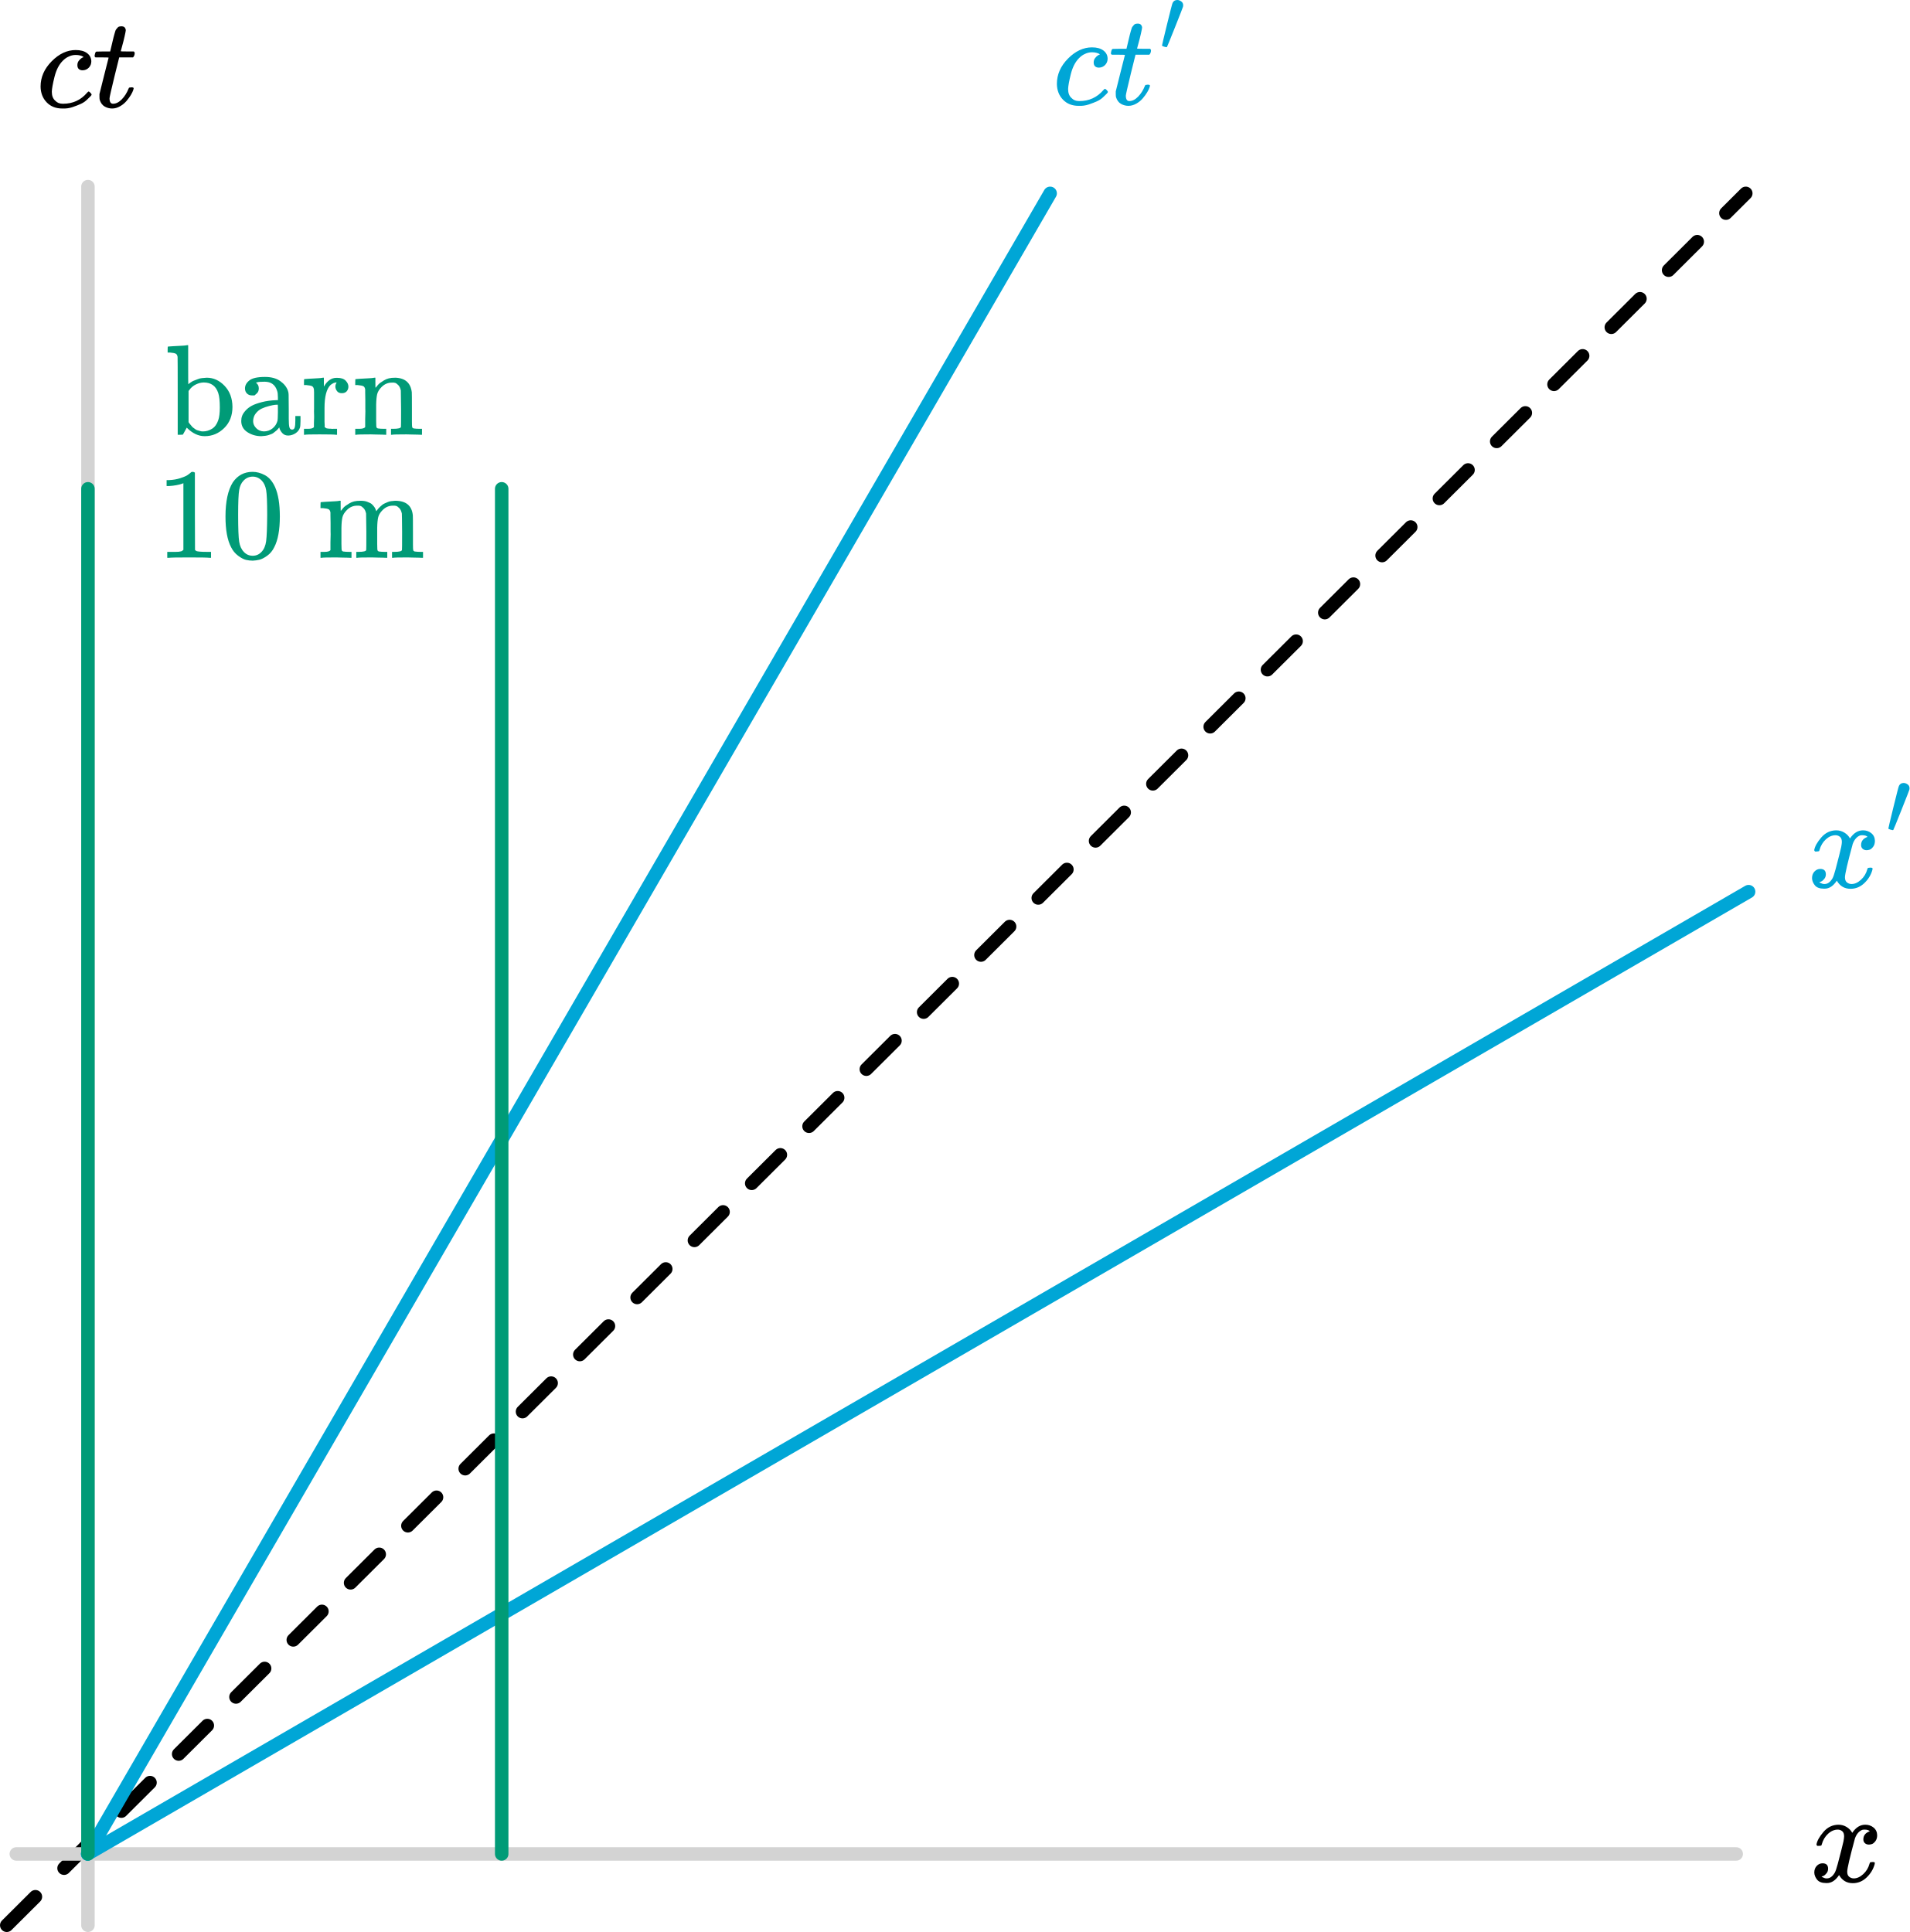
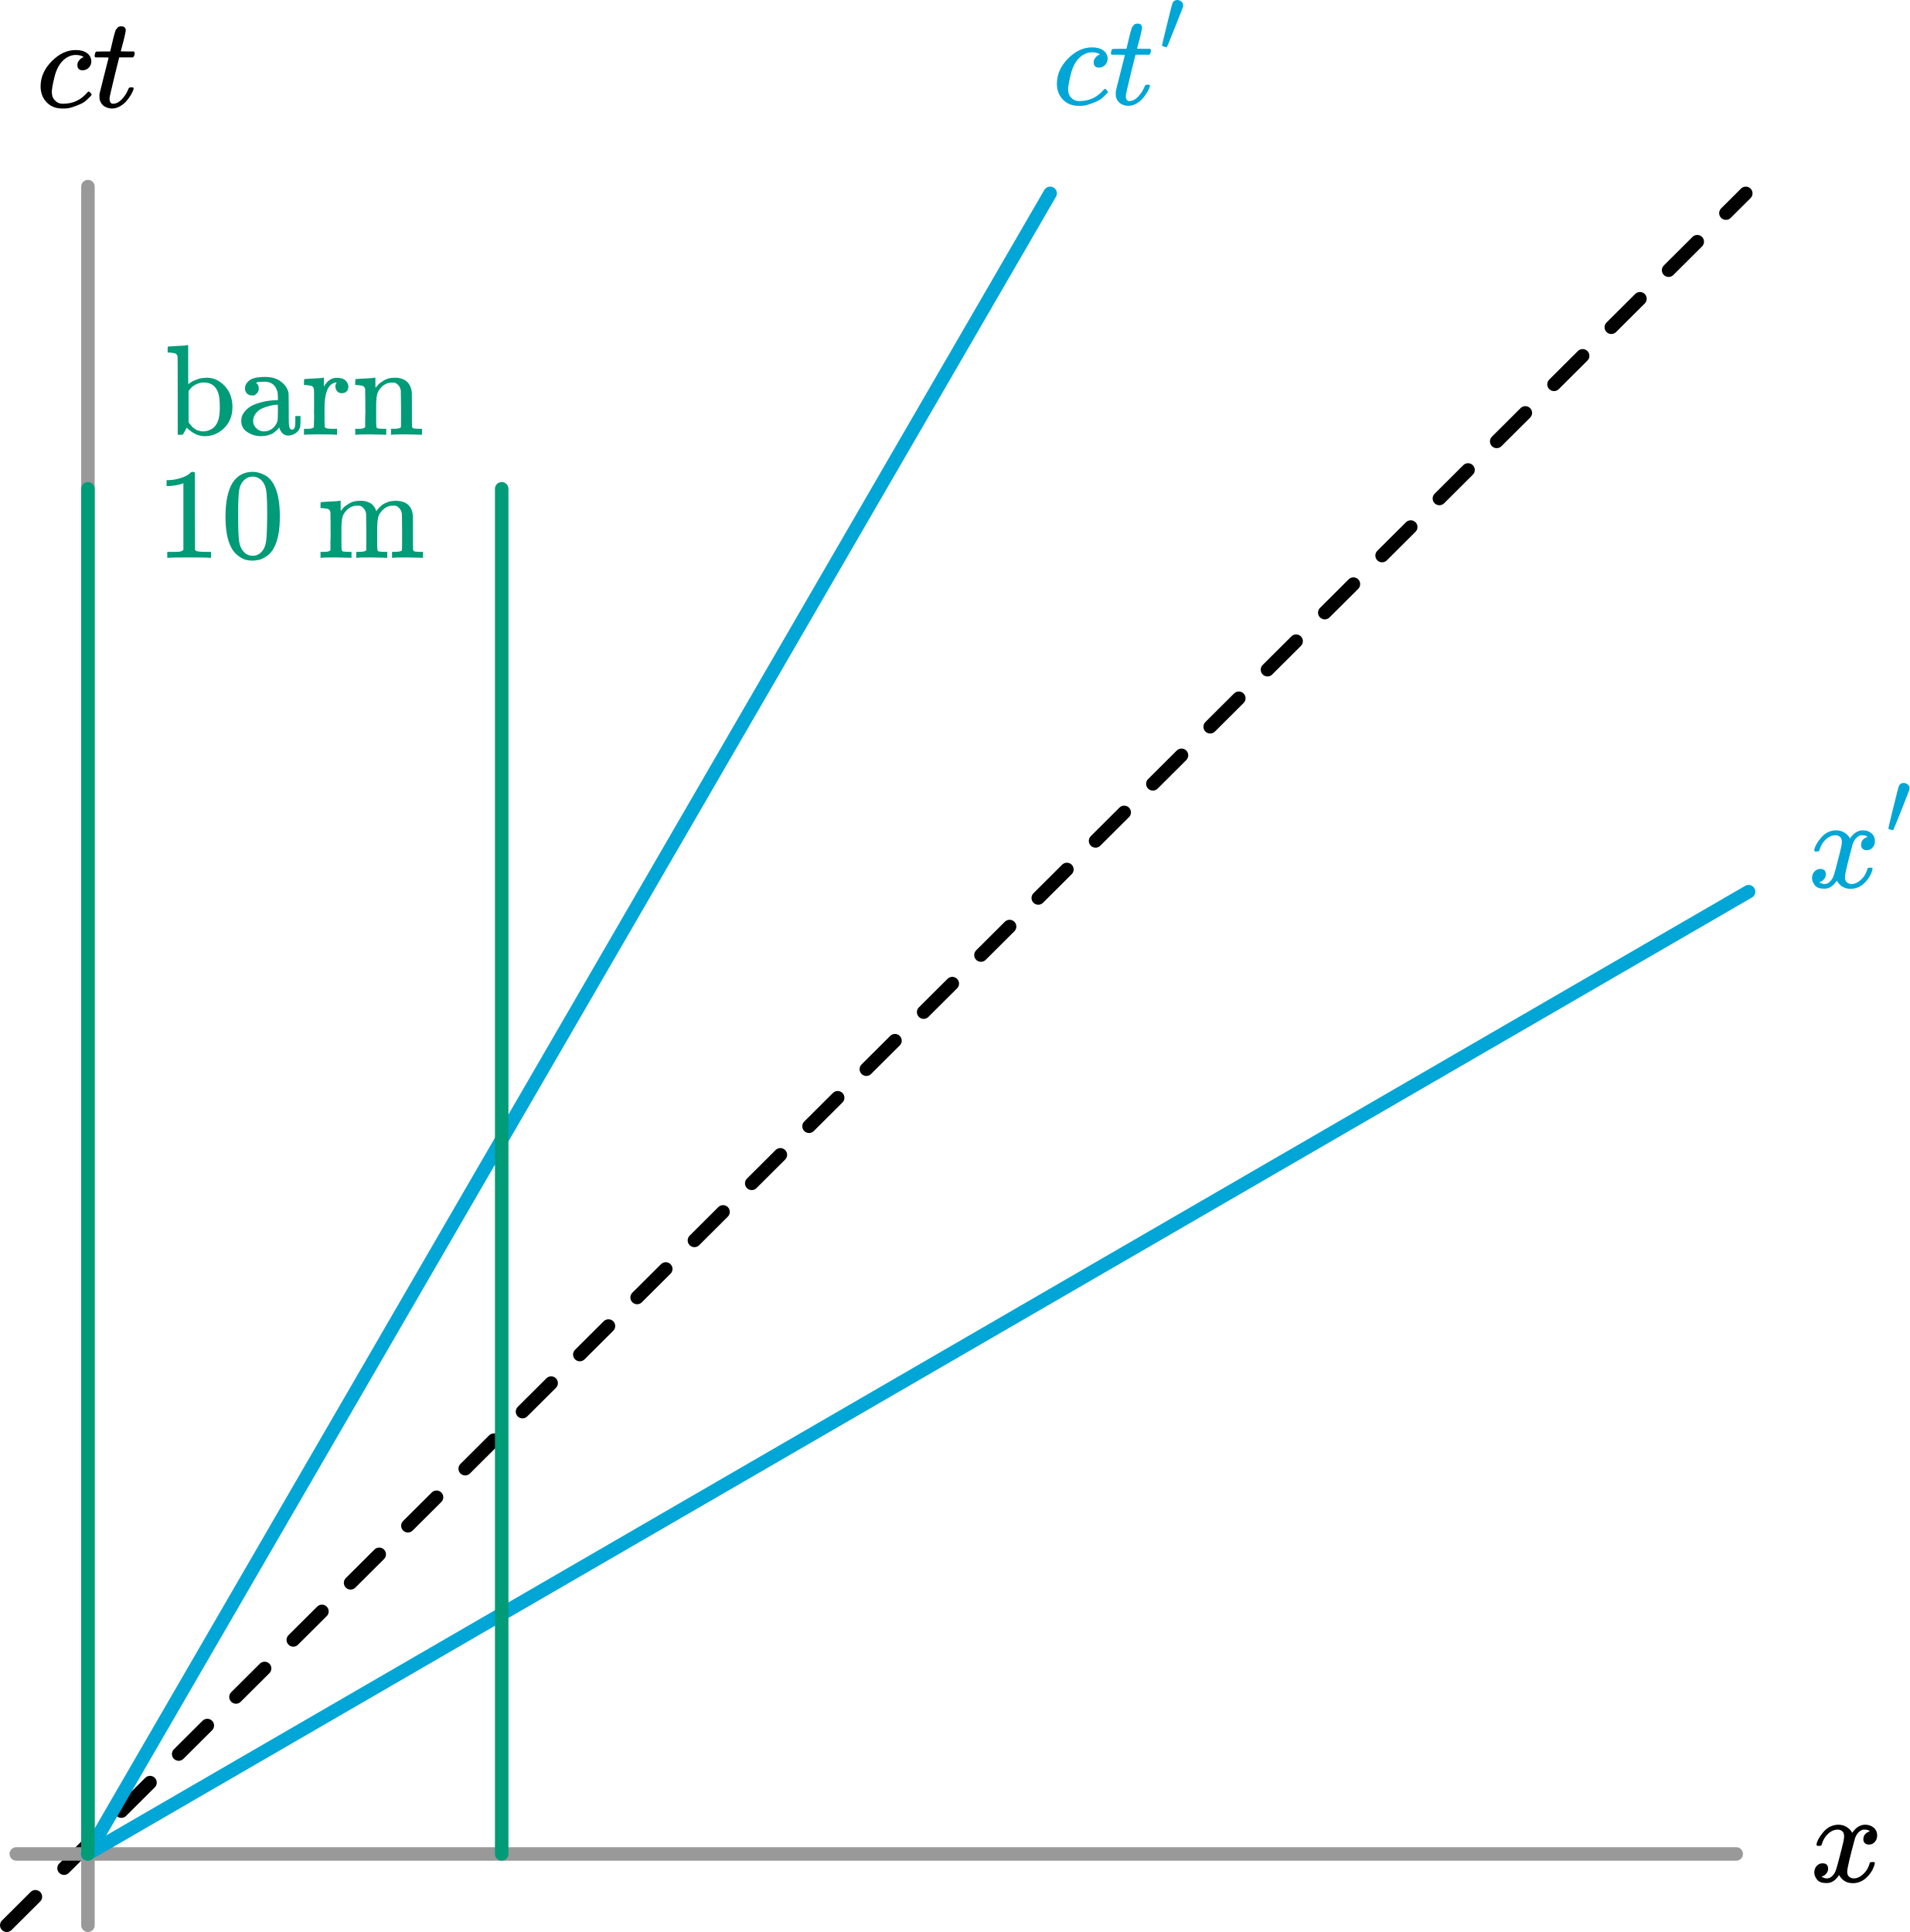
<svg xmlns="http://www.w3.org/2000/svg" xmlns:xlink="http://www.w3.org/1999/xlink" width="141.648mm" height="143.345mm" viewBox="0 0 141.648 143.345" version="1.1" id="svg1" xml:space="preserve">
  <defs id="defs1">
    <path id="MJX-74-TEX-I-1D450" d="m 34,159 q 0,109 86,196 86,87 186,87 56,0 88,-24 32,-24 33,-63 0,-29 -19,-49 -19,-20 -48,-21 -19,0 -30,10 -11,10 -11,30 0,20 11,34 11,14 22,21 11,7 14,6 h 1 q 0,2 -6,6 -6,4 -21,8 -15,4 -34,4 -30,0 -57,-14 -21,-9 -43,-31 -44,-44 -64,-124 -20,-80 -21,-116 0,-46 26,-69 22,-24 58,-24 h 4 q 112,0 185,85 9,10 12,10 4,0 13,-9 9,-9 10,-14 1,-5 -9,-15 Q 410,73 391,55 372,37 346,25 320,13 282,0 244,-13 202,-11 127,-11 81,37 35,85 34,159 Z" />
    <path id="MJX-74-TEX-I-1D461" d="m 26,385 q -7,7 -7,10 0,4 3,16 3,12 5,14 2,5 9,5 7,0 51,1 h 53 l 19,80 q 3,11 7,29 4,18 7,26 3,8 6,20 3,12 8,17 5,5 10,12 5,7 14,9 9,2 18,2 18,-1 25,-11 7,-10 7,-19 0,-7 -9,-47 -9,-40 -20,-79 l -10,-37 q 0,-2 50,-2 h 51 q 7,-7 7,-11 0,-22 -13,-35 H 210 L 174,240 Q 135,80 135,68 q 0,-42 27,-42 35,0 68,34 33,34 53,84 2,6 5,7 3,1 15,2 h 4 q 15,0 15,-8 0,-3 -3,-12 Q 314,117 301,95 288,73 267,48 246,23 216,6 186,-11 155,-11 125,-11 98,4 71,19 59,56 57,64 57,83 v 18 l 35,140 q 35,141 36,142 0,2 -51,2 z" />
    <path id="MJX-74-TEX-I-1D465" d="m 52,289 q 7,42 54,97 47,55 116,56 35,0 64,-18 29,-18 43,-45 42,63 101,63 37,0 64,-22 27,-22 28,-59 0,-29 -14,-47 -14,-18 -27,-22 -13,-4 -23,-4 -19,0 -31,11 -12,11 -12,29 0,46 50,63 -11,13 -40,13 -13,0 -19,-2 -38,-16 -56,-66 -60,-221 -60,-258 0,-28 16,-40 16,-12 35,-12 37,0 73,33 36,33 49,81 3,10 6,11 3,1 16,2 h 4 q 15,0 15,-8 0,-1 -2,-11 Q 486,77 440,33 394,-11 333,-11 263,-11 227,52 186,-10 133,-10 h -6 q -49,0 -70,26 -21,26 -22,55 0,32 19,52 19,20 45,20 43,0 43,-42 Q 142,81 130,66 118,51 107,46 96,41 94,41 l -3,-1 q 0,-1 6,-4 6,-3 16,-7 10,-4 19,-3 36,0 62,45 9,16 23,68 14,52 28,108 14,56 16,66 5,27 5,39 0,28 -15,40 -15,12 -34,12 -40,0 -75,-32 -35,-32 -49,-82 -2,-9 -5,-10 -3,-1 -16,-2 H 58 q -6,6 -6,11 z" />
    <path id="MJX-26-TEX-I-1D450" d="m 34,159 q 0,109 86,196 86,87 186,87 56,0 88,-24 32,-24 33,-63 0,-29 -19,-49 -19,-20 -48,-21 -19,0 -30,10 -11,10 -11,30 0,20 11,34 11,14 22,21 11,7 14,6 h 1 q 0,2 -6,6 -6,4 -21,8 -15,4 -34,4 -30,0 -57,-14 -21,-9 -43,-31 -44,-44 -64,-124 -20,-80 -21,-116 0,-46 26,-69 22,-24 58,-24 h 4 q 112,0 185,85 9,10 12,10 4,0 13,-9 9,-9 10,-14 1,-5 -9,-15 Q 410,73 391,55 372,37 346,25 320,13 282,0 244,-13 202,-11 127,-11 81,37 35,85 34,159 Z" />
    <path id="MJX-26-TEX-I-1D461" d="m 26,385 q -7,7 -7,10 0,4 3,16 3,12 5,14 2,5 9,5 7,0 51,1 h 53 l 19,80 q 3,11 7,29 4,18 7,26 3,8 6,20 3,12 8,17 5,5 10,12 5,7 14,9 9,2 18,2 18,-1 25,-11 7,-10 7,-19 0,-7 -9,-47 -9,-40 -20,-79 l -10,-37 q 0,-2 50,-2 h 51 q 7,-7 7,-11 0,-22 -13,-35 H 210 L 174,240 Q 135,80 135,68 q 0,-42 27,-42 35,0 68,34 33,34 53,84 2,6 5,7 3,1 15,2 h 4 q 15,0 15,-8 0,-3 -3,-12 Q 314,117 301,95 288,73 267,48 246,23 216,6 186,-11 155,-11 125,-11 98,4 71,19 59,56 57,64 57,83 v 18 l 35,140 q 35,141 36,142 0,2 -51,2 z" />
    <path id="MJX-26-TEX-V-2032" d="m 79,43 q -6,0 -27,6 -21,6 -22,12 0,7 55,232 55,225 61,235 15,32 52,32 20,0 42,-15 22,-15 22,-44 0,-5 -2,-15 -1,-7 -87,-223 Q 87,47 84,45 81,43 79,43 Z" />
    <path id="MJX-26-TEX-I-1D465" d="m 52,289 q 7,42 54,97 47,55 116,56 35,0 64,-18 29,-18 43,-45 42,63 101,63 37,0 64,-22 27,-22 28,-59 0,-29 -14,-47 -14,-18 -27,-22 -13,-4 -23,-4 -19,0 -31,11 -12,11 -12,29 0,46 50,63 -11,13 -40,13 -13,0 -19,-2 -38,-16 -56,-66 -60,-221 -60,-258 0,-28 16,-40 16,-12 35,-12 37,0 73,33 36,33 49,81 3,10 6,11 3,1 16,2 h 4 q 15,0 15,-8 0,-1 -2,-11 Q 486,77 440,33 394,-11 333,-11 263,-11 227,52 186,-10 133,-10 h -6 q -49,0 -70,26 -21,26 -22,55 0,32 19,52 19,20 45,20 43,0 43,-42 Q 142,81 130,66 118,51 107,46 96,41 94,41 l -3,-1 q 0,-1 6,-4 6,-3 16,-7 10,-4 19,-3 36,0 62,45 9,16 23,68 14,52 28,108 14,56 16,66 5,27 5,39 0,28 -15,40 -15,12 -34,12 -40,0 -75,-32 -35,-32 -49,-82 -2,-9 -5,-10 -3,-1 -16,-2 H 58 q -6,6 -6,11 z" />
    <path id="MJX-33-TEX-N-62" d="m 307,-11 q -73,0 -139,66 L 158,37 q -2,-3 -5,-9 -3,-6 -6,-11 -3,-5 -4,-7 L 138,1 118,0 H 98 v 298 q 0,301 -1,305 -3,19 -14,25 -11,6 -45,9 H 20 v 23 q 0,23 2,23 l 10,1 q 10,1 29,2 19,1 37,2 17,1 37,2 20,1 30,3 10,2 11,1 h 3 V 543 q 0,-152 1,-152 l 3,3 q 3,3 9,7 6,4 15,10 9,6 21,10 12,4 26,10 14,6 32,8 18,2 37,3 78,0 138,-63 60,-63 61,-163 Q 522,115 458,52 394,-11 307,-11 Z M 182,98 q 0,-1 5,-8 5,-7 9,-11 4,-4 10,-12 6,-8 12,-12 6,-4 15,-11 9,-7 17,-9 8,-2 21,-6 13,-4 24,-3 35,0 68,20 33,20 49,67 12,35 12,99 0,75 -12,111 -27,82 -112,82 -30,0 -61,-15 -31,-15 -51,-43 l -6,-8 z" />
    <path id="MJX-33-TEX-N-61" d="m 137,305 q 0,0 -22,0 -22,0 -37,15 -15,15 -15,39 0,35 34,62 34,27 121,27 73,0 118,-32 45,-32 60,-76 5,-14 5,-31 0,-17 1,-115 v -70 q 0,-48 5,-66 5,-18 21,-18 15,0 20,16 5,16 5,53 v 36 h 40 V 106 Q 492,66 490,59 481,29 455,12 429,-5 400,-6 371,-7 353,12 335,31 329,54 v 4 l -2,-3 q -2,-3 -5,-6 -3,-3 -8,-9 -5,-6 -12,-11 -7,-5 -15,-12 -8,-7 -18,-11 -10,-4 -22,-8 -12,-4 -26,-6 -14,-2 -31,-3 -60,0 -108,31 -48,31 -48,87 0,21 7,40 7,19 27,41 20,22 48,37 28,15 78,28 50,13 110,15 h 14 v 22 q 0,34 -6,50 -22,71 -97,71 -18,0 -34,-1 -16,-1 -25,-4 -9,-3 -8,-3 22,-15 22,-44 0,-25 -16,-39 z M 126,106 q 0,-31 24,-55 24,-24 59,-25 38,0 67,23 29,23 39,60 2,7 3,66 0,58 -1,58 -8,0 -21,-1 -13,-1 -45,-9 -32,-8 -58,-20 -26,-12 -46,-37 -20,-25 -21,-60 z" />
    <path id="MJX-33-TEX-N-72" d="m 36,46 h 14 q 39,0 47,14 v 8 q 0,9 0,23 0,14 1,31 1,17 0,39 -1,22 0,42 0,31 0,66 0,35 0,59 l -1,23 q -3,19 -14,25 -11,6 -45,9 H 20 v 23 q 0,23 2,23 l 10,1 q 10,1 28,2 18,1 36,2 16,1 35,2 19,1 29,3 10,2 11,1 h 3 v -69 q 39,68 97,68 h 6 q 45,0 66,-22 21,-22 21,-46 0,-21 -13,-36 -13,-15 -38,-15 -25,0 -37,16 -12,16 -13,34 0,9 2,16 2,7 5,12 3,5 3,5 -2,2 -23,-4 -16,-8 -24,-15 -47,-45 -47,-179 v -53 q 0,-13 0,-27 0,-14 0,-26 0,-12 1,-20 1,-8 0,-15 v -5 q 1,-2 3,-4 2,-2 5,-3 3,-1 5,-3 2,-2 7,-2 5,0 7,-1 2,-1 9,-1 7,0 9,0 2,0 10,-1 8,-1 10,0 h 31 V 0 h -9 Q 249,3 140,3 37,3 28,0 h -8 v 46 z" />
    <path id="MJX-33-TEX-N-6E" d="m 41,46 h 14 q 39,0 47,14 v 8 q 0,9 0,23 0,14 0,31 0,17 1,39 1,22 0,42 0,31 0,66 0,35 -1,59 v 23 q -3,19 -14,25 -11,6 -45,9 H 25 v 23 q 0,23 2,23 l 10,1 q 10,1 28,2 18,1 37,2 17,1 36,2 19,1 29,3 10,2 11,1 h 3 v -40 q 0,-38 1,-38 1,0 5,5 4,5 12,15 8,10 19,18 11,8 29,19 18,11 38,16 20,5 51,5 114,-4 127,-113 1,-7 1,-139 v -86 q 0,-38 2,-45 2,-7 11,-10 21,-3 49,-3 h 16 V 0 h -8 L 510,1 Q 487,2 460,2 433,2 422,3 319,3 310,0 h -8 v 46 h 16 q 61,0 61,16 1,2 1,138 -1,135 -2,143 -6,28 -20,42 -14,14 -24,17 -10,3 -26,2 -45,0 -79,-34 -27,-27 -34,-55 -7,-28 -8,-83 v -64 -60 q 0,-30 1,-40 1,-10 3,-13 2,-3 9,-6 21,-3 49,-3 h 16 V 0 h -8 L 234,1 Q 210,2 183,2 156,2 145,3 42,3 33,0 h -8 v 46 z" />
    <path id="MJX-33-TEX-N-31" d="m 213,578 -13,-5 q -14,-5 -40,-10 -26,-5 -58,-7 H 83 v 46 h 19 q 47,2 87,15 40,13 56,24 16,11 28,22 2,3 12,3 9,0 17,-6 V 361 l 1,-300 q 7,-7 12,-9 5,-2 24,-4 19,-2 62,-2 h 26 V 0 H 416 Q 395,3 257,3 121,3 100,0 H 88 v 46 h 26 q 22,0 38,0 16,0 25,1 9,1 16,3 7,2 8,2 1,0 6,5 5,5 6,4 z" />
    <path id="MJX-33-TEX-N-30" d="m 96,585 q 56,81 153,81 48,0 96,-26 48,-26 78,-92 37,-83 37,-228 0,-155 -43,-237 -20,-42 -55,-67 -35,-25 -61,-31 -26,-6 -51,-7 -26,0 -52,6 -26,6 -61,32 -35,26 -55,67 -43,82 -43,237 0,174 57,265 z m 225,12 q -30,32 -71,32 -42,0 -72,-32 -25,-26 -33,-72 -8,-46 -8,-192 0,-158 8,-208 8,-50 36,-79 28,-30 69,-30 40,0 68,30 29,30 36,84 7,54 8,203 0,145 -8,191 -8,46 -33,73 z" />
    <path id="MJX-33-TEX-N-6D" d="m 41,46 h 14 q 39,0 47,14 v 8 q 0,9 0,23 0,14 0,31 0,17 1,39 1,22 0,42 0,31 0,66 0,35 -1,59 v 23 q -3,19 -14,25 -11,6 -45,9 H 25 v 23 q 0,23 2,23 l 10,1 q 10,1 28,2 18,1 37,2 17,1 36,2 19,1 29,3 10,2 11,1 h 3 v -40 q 0,-38 1,-38 1,0 5,5 4,5 12,15 8,10 19,18 11,8 29,19 18,11 38,16 20,5 51,5 15,0 28,-2 13,-2 23,-6 10,-4 19,-8 9,-4 15,-9 6,-5 11,-11 5,-6 9,-11 4,-5 7,-11 3,-6 4,-10 1,-4 3,-8 l 2,-5 3,4 q 3,4 6,8 3,4 9,11 6,7 13,13 7,6 15,13 8,7 20,12 12,5 23,10 11,5 26,7 15,2 31,3 126,0 137,-113 1,-7 1,-139 v -86 q 0,-38 2,-45 2,-7 11,-10 21,-3 49,-3 h 16 V 0 h -8 L 788,1 Q 764,2 737,2 710,2 699,3 596,3 587,0 h -8 v 46 h 16 q 61,0 61,16 1,2 1,138 -1,135 -2,143 -6,28 -20,42 -14,14 -24,17 -10,3 -26,2 -45,0 -79,-34 -27,-27 -34,-55 -7,-28 -8,-83 v -64 -60 q 0,-30 1,-40 1,-10 3,-13 2,-3 9,-6 21,-3 49,-3 h 16 V 0 h -8 L 510,1 Q 487,2 460,2 433,2 422,3 319,3 310,0 h -8 v 46 h 16 q 61,0 61,16 1,2 1,138 -1,135 -2,143 -6,28 -20,42 -14,14 -24,17 -10,3 -26,2 -45,0 -79,-34 -27,-27 -34,-55 -7,-28 -8,-83 v -64 -60 q 0,-30 1,-40 1,-10 3,-13 2,-3 9,-6 21,-3 49,-3 h 16 V 0 h -8 L 234,1 Q 210,2 183,2 156,2 145,3 42,3 33,0 h -8 v 46 z" />
  </defs>
  <g id="layer1" transform="translate(-178.9233,-124.5334)">
    <path style="fill:#fee1d3;stroke:#000000;stroke-width:1;stroke-linecap:round;stroke-dasharray:3, 3;stroke-dashoffset:0;stroke-opacity:1" d="m 179.424,267.379 129,-128.5" id="path174" />
    <g data-mml-node="mi" id="g177" style="fill:#000000;stroke:#000000;stroke-width:0" transform="matrix(0.00957689,0,0,-0.00957689,181.6083,132.4792)">
      <use data-c="1D450" xlink:href="#MJX-74-TEX-I-1D450" id="use177" style="stroke-width:0" />
    </g>
    <g data-mml-node="mi" id="g178" style="fill:#000000;stroke:#000000;stroke-width:0" transform="matrix(0.00957689,0,0,-0.00957689,185.7551,132.4792)">
      <use data-c="1D461" xlink:href="#MJX-74-TEX-I-1D461" id="use178" style="stroke-width:0" />
    </g>
    <use data-c="1D465" xlink:href="#MJX-74-TEX-I-1D465" id="use179" style="fill:#000000;stroke:#000000;stroke-width:0" transform="matrix(0.00957689,0,0,-0.00957689,313.1705,264.1509)" />
    <g data-mml-node="mi" id="g181" style="fill:#00a6d6;stroke:#000000;stroke-width:0" transform="matrix(0.00957781,0,0,-0.00957781,256.9963,132.2811)">
      <use data-c="1D450" xlink:href="#MJX-26-TEX-I-1D450" id="use180" style="fill:#00a6d6;stroke-width:0" />
    </g>
    <g data-mml-node="msup" transform="matrix(0.00957781,0,0,-0.00957781,261.1435,132.2811)" id="g184" style="fill:#00a6d6;stroke:#000000;stroke-width:0">
      <g data-mml-node="mi" id="g182" style="fill:#00a6d6;stroke-width:0">
        <use data-c="1D461" xlink:href="#MJX-26-TEX-I-1D461" id="use181" style="fill:#00a6d6;stroke-width:0" />
      </g>
      <g data-mml-node="mo" transform="matrix(0.707,0,0,0.707,394,413)" id="g183" style="fill:#00a6d6;stroke-width:0">
        <use data-c="2032" xlink:href="#MJX-26-TEX-V-2032" id="use182" style="fill:#00a6d6;stroke-width:0" />
      </g>
    </g>
    <g data-mml-node="mi" id="g186" style="fill:#00a6d6;stroke:#000000;stroke-width:0" transform="matrix(0.00957781,0,0,-0.00957781,313.003,190.373)">
      <use data-c="1D465" xlink:href="#MJX-26-TEX-I-1D465" id="use185" style="fill:#00a6d6;stroke-width:0" />
    </g>
    <g data-mml-node="mo" transform="matrix(0.00677151,0,0,-0.00677151,318.7976,186.4174)" id="g187" style="fill:#00a6d6;stroke:#000000;stroke-width:0">
      <use data-c="2032" xlink:href="#MJX-26-TEX-V-2032" id="use186" style="fill:#00a6d6;stroke-width:0" />
    </g>
-     <path style="fill:#f3c600;stroke:#d3d3d3;stroke-width:1;stroke-linecap:round" d="m 180.133,262.087 h 127.581" id="path201" />
-     <path style="fill:#f3c600;stroke:#d3d3d3;stroke-width:1;stroke-linecap:round" d="M 185.447,267.379 V 138.379" id="path204" />
+     <path style="fill:#f3c600;stroke:#999999;stroke-width:1;stroke-linecap:round;stroke-opacity:1" d="m 180.133,262.087 h 127.581" id="path201" />
+     <path style="fill:#f3c600;stroke:#999999;stroke-width:1;stroke-linecap:round;stroke-opacity:1" d="M 185.447,267.379 V 138.379" id="path204" />
    <path style="fill:#fee1d3;stroke:#00a6d6;stroke-width:1;stroke-linecap:round;stroke-dasharray:none;stroke-dashoffset:0;stroke-opacity:1" d="M 256.822,138.879 185.425,262.087" id="path205" />
    <path style="fill:#fee1d3;stroke:#00a6d6;stroke-width:1;stroke-linecap:round;stroke-dasharray:none;stroke-dashoffset:0;stroke-opacity:1" d="M 308.633,190.69 185.425,262.087" id="path209" />
    <path style="fill:#00a6d6;stroke:#009b77;stroke-width:1;stroke-linecap:round;stroke-dasharray:none;stroke-dashoffset:0;stroke-opacity:1" d="M 185.447,262.087 V 160.8" id="path210" />
    <path style="fill:#00a6d6;stroke:#009b77;stroke-width:1;stroke-linecap:round;stroke-dasharray:none;stroke-dashoffset:0;stroke-opacity:1" d="M 216.139,262.087 V 160.8" id="path211" />
    <g id="g213" transform="translate(-109.0238,-52.91667)">
      <g id="g211" style="fill:#009b77">
        <use data-c="62" xlink:href="#MJX-33-TEX-N-62" id="use1-3" style="fill:#009b77;stroke:#000000;stroke-width:0" transform="matrix(0.0095775,0,0,-0.0095775,300.1914,209.7075)" />
        <use data-c="61" xlink:href="#MJX-33-TEX-N-61" transform="matrix(0.0095775,0,0,-0.0095775,305.5165,209.7075)" id="use2-7" style="fill:#009b77;stroke:#000000;stroke-width:0" />
        <use data-c="72" xlink:href="#MJX-33-TEX-N-72" transform="matrix(0.0095775,0,0,-0.0095775,310.3052,209.7075)" id="use3-10" style="fill:#009b77;stroke:#000000;stroke-width:0" />
        <use data-c="6E" xlink:href="#MJX-33-TEX-N-6E" transform="matrix(0.0095775,0,0,-0.0095775,314.0596,209.7075)" id="use4-7" style="fill:#009b77;stroke:#000000;stroke-width:0" />
      </g>
      <g id="g212" transform="translate(-22.26769,9.129801)" style="fill:#009b77">
        <use data-c="31" xlink:href="#MJX-33-TEX-N-31" transform="matrix(0.0095775,0,0,-0.0095775,321.779,209.7075)" id="use6-9" style="fill:#009b77;stroke:#000000;stroke-width:0" />
        <use data-c="30" xlink:href="#MJX-33-TEX-N-30" transform="matrix(0.0095775,0,0,-0.0095775,326.5678,209.7075)" id="use7-6" style="fill:#009b77;stroke:#000000;stroke-width:0" />
        <use data-c="6D" xlink:href="#MJX-33-TEX-N-6D" transform="matrix(0.0095775,0,0,-0.0095775,333.7509,209.7075)" id="use9-10" style="fill:#009b77;stroke:#000000;stroke-width:0" />
      </g>
    </g>
  </g>
</svg>
